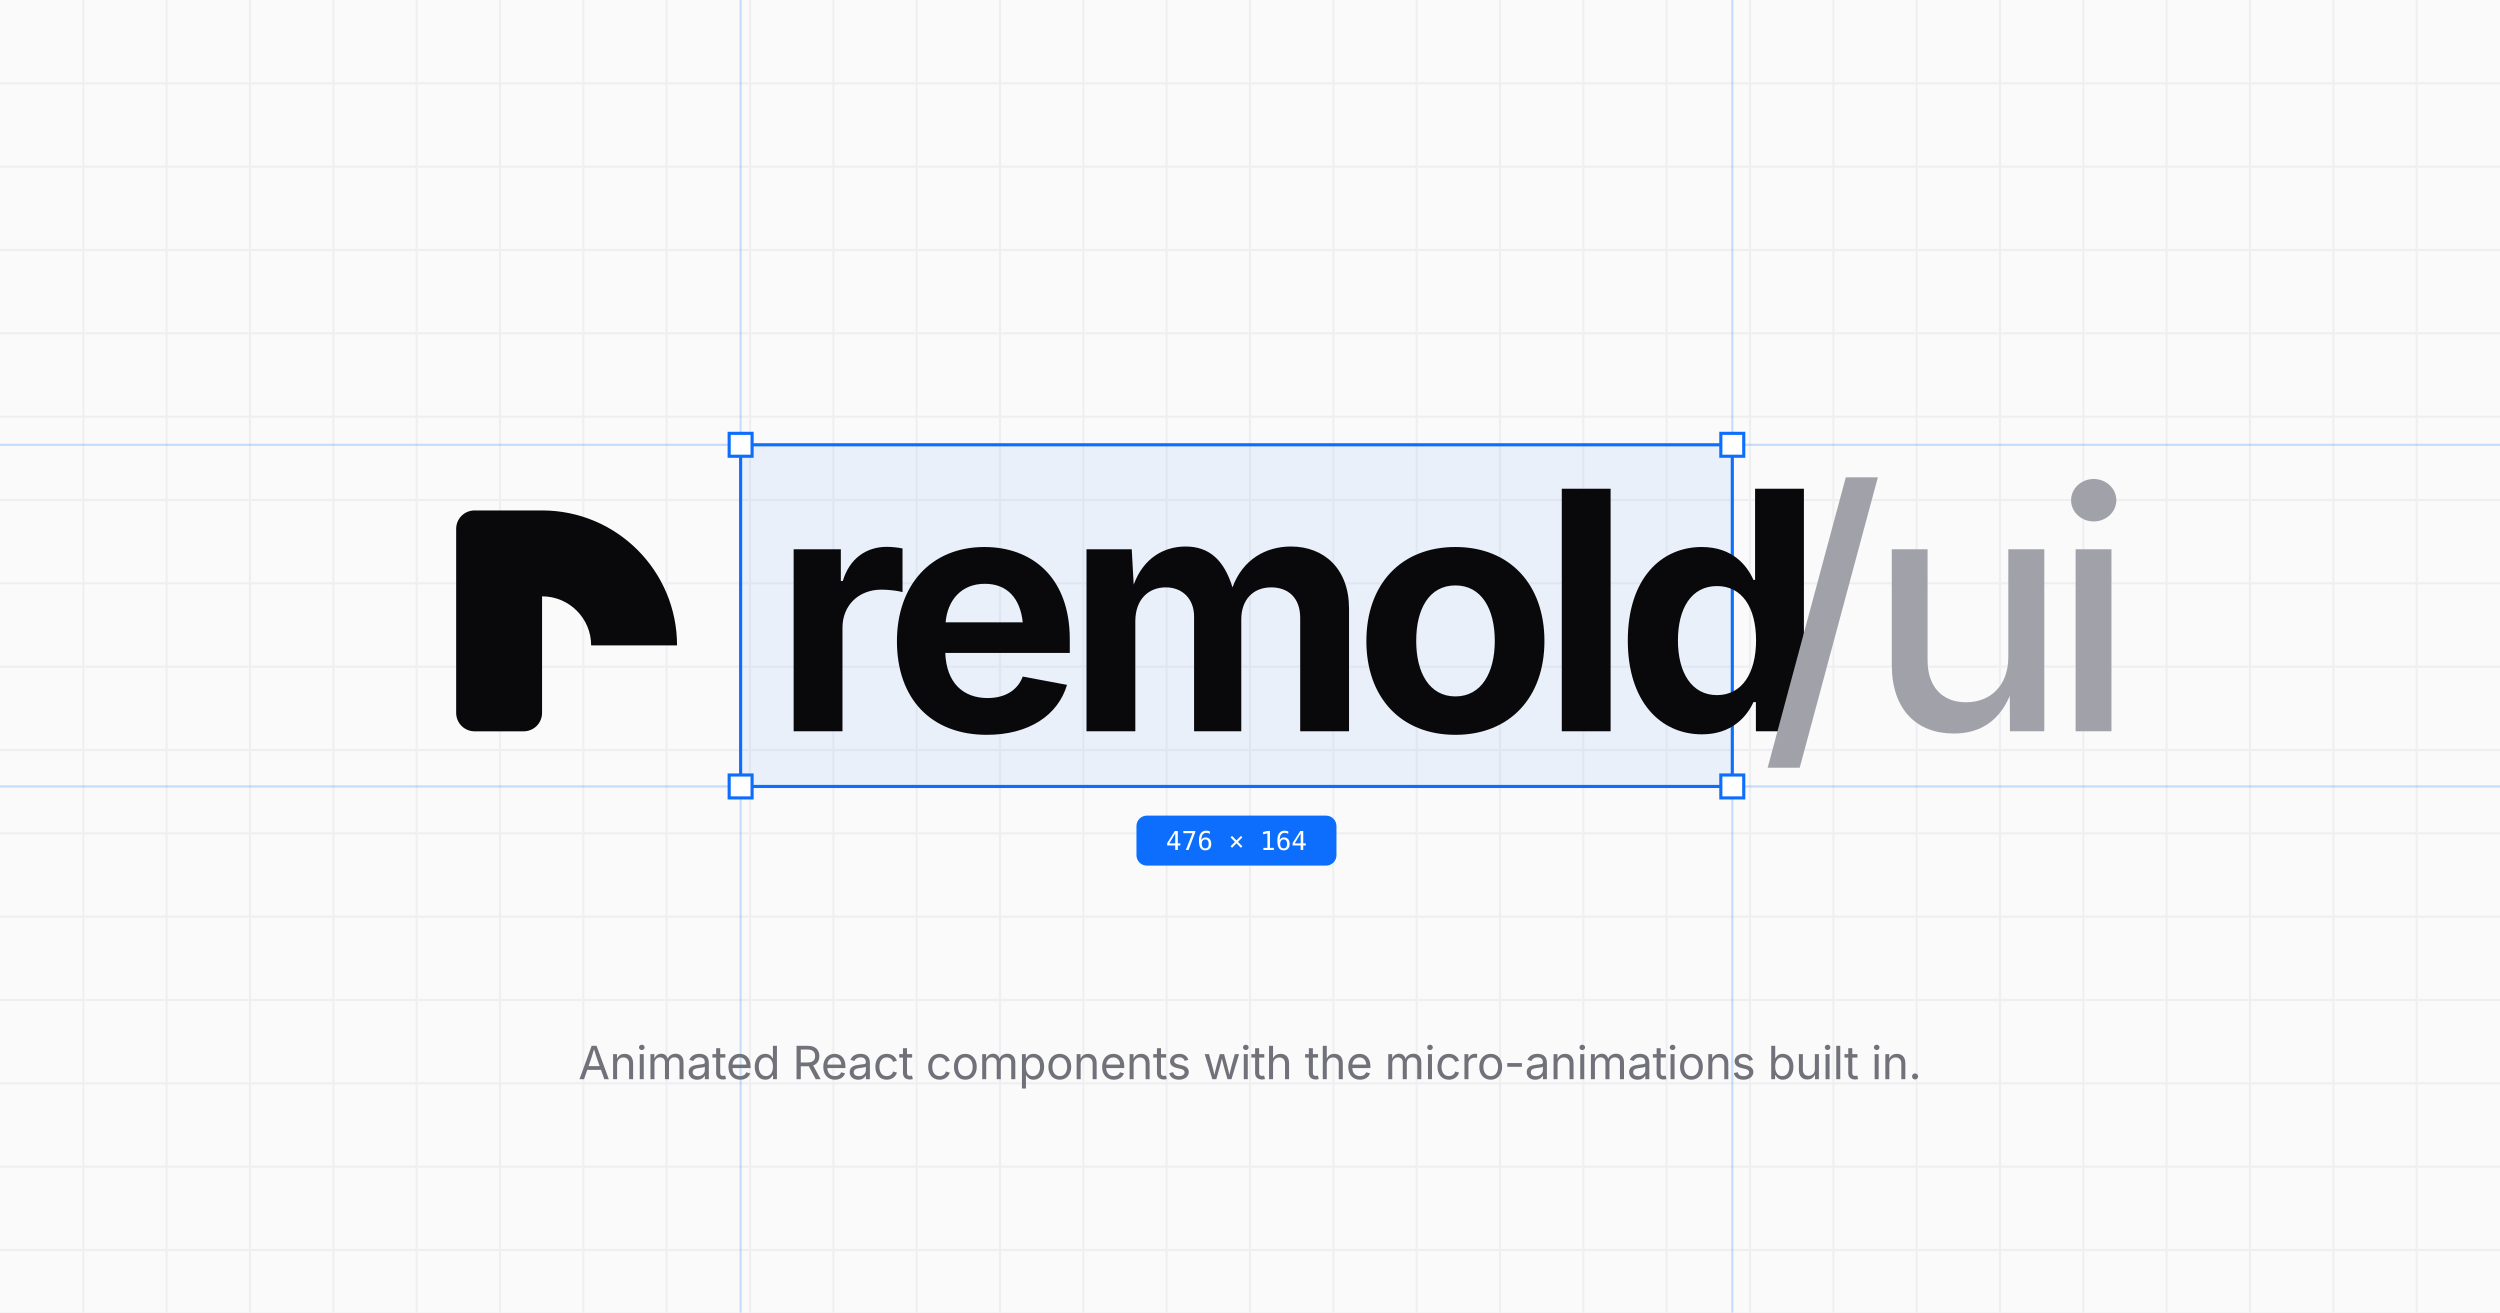
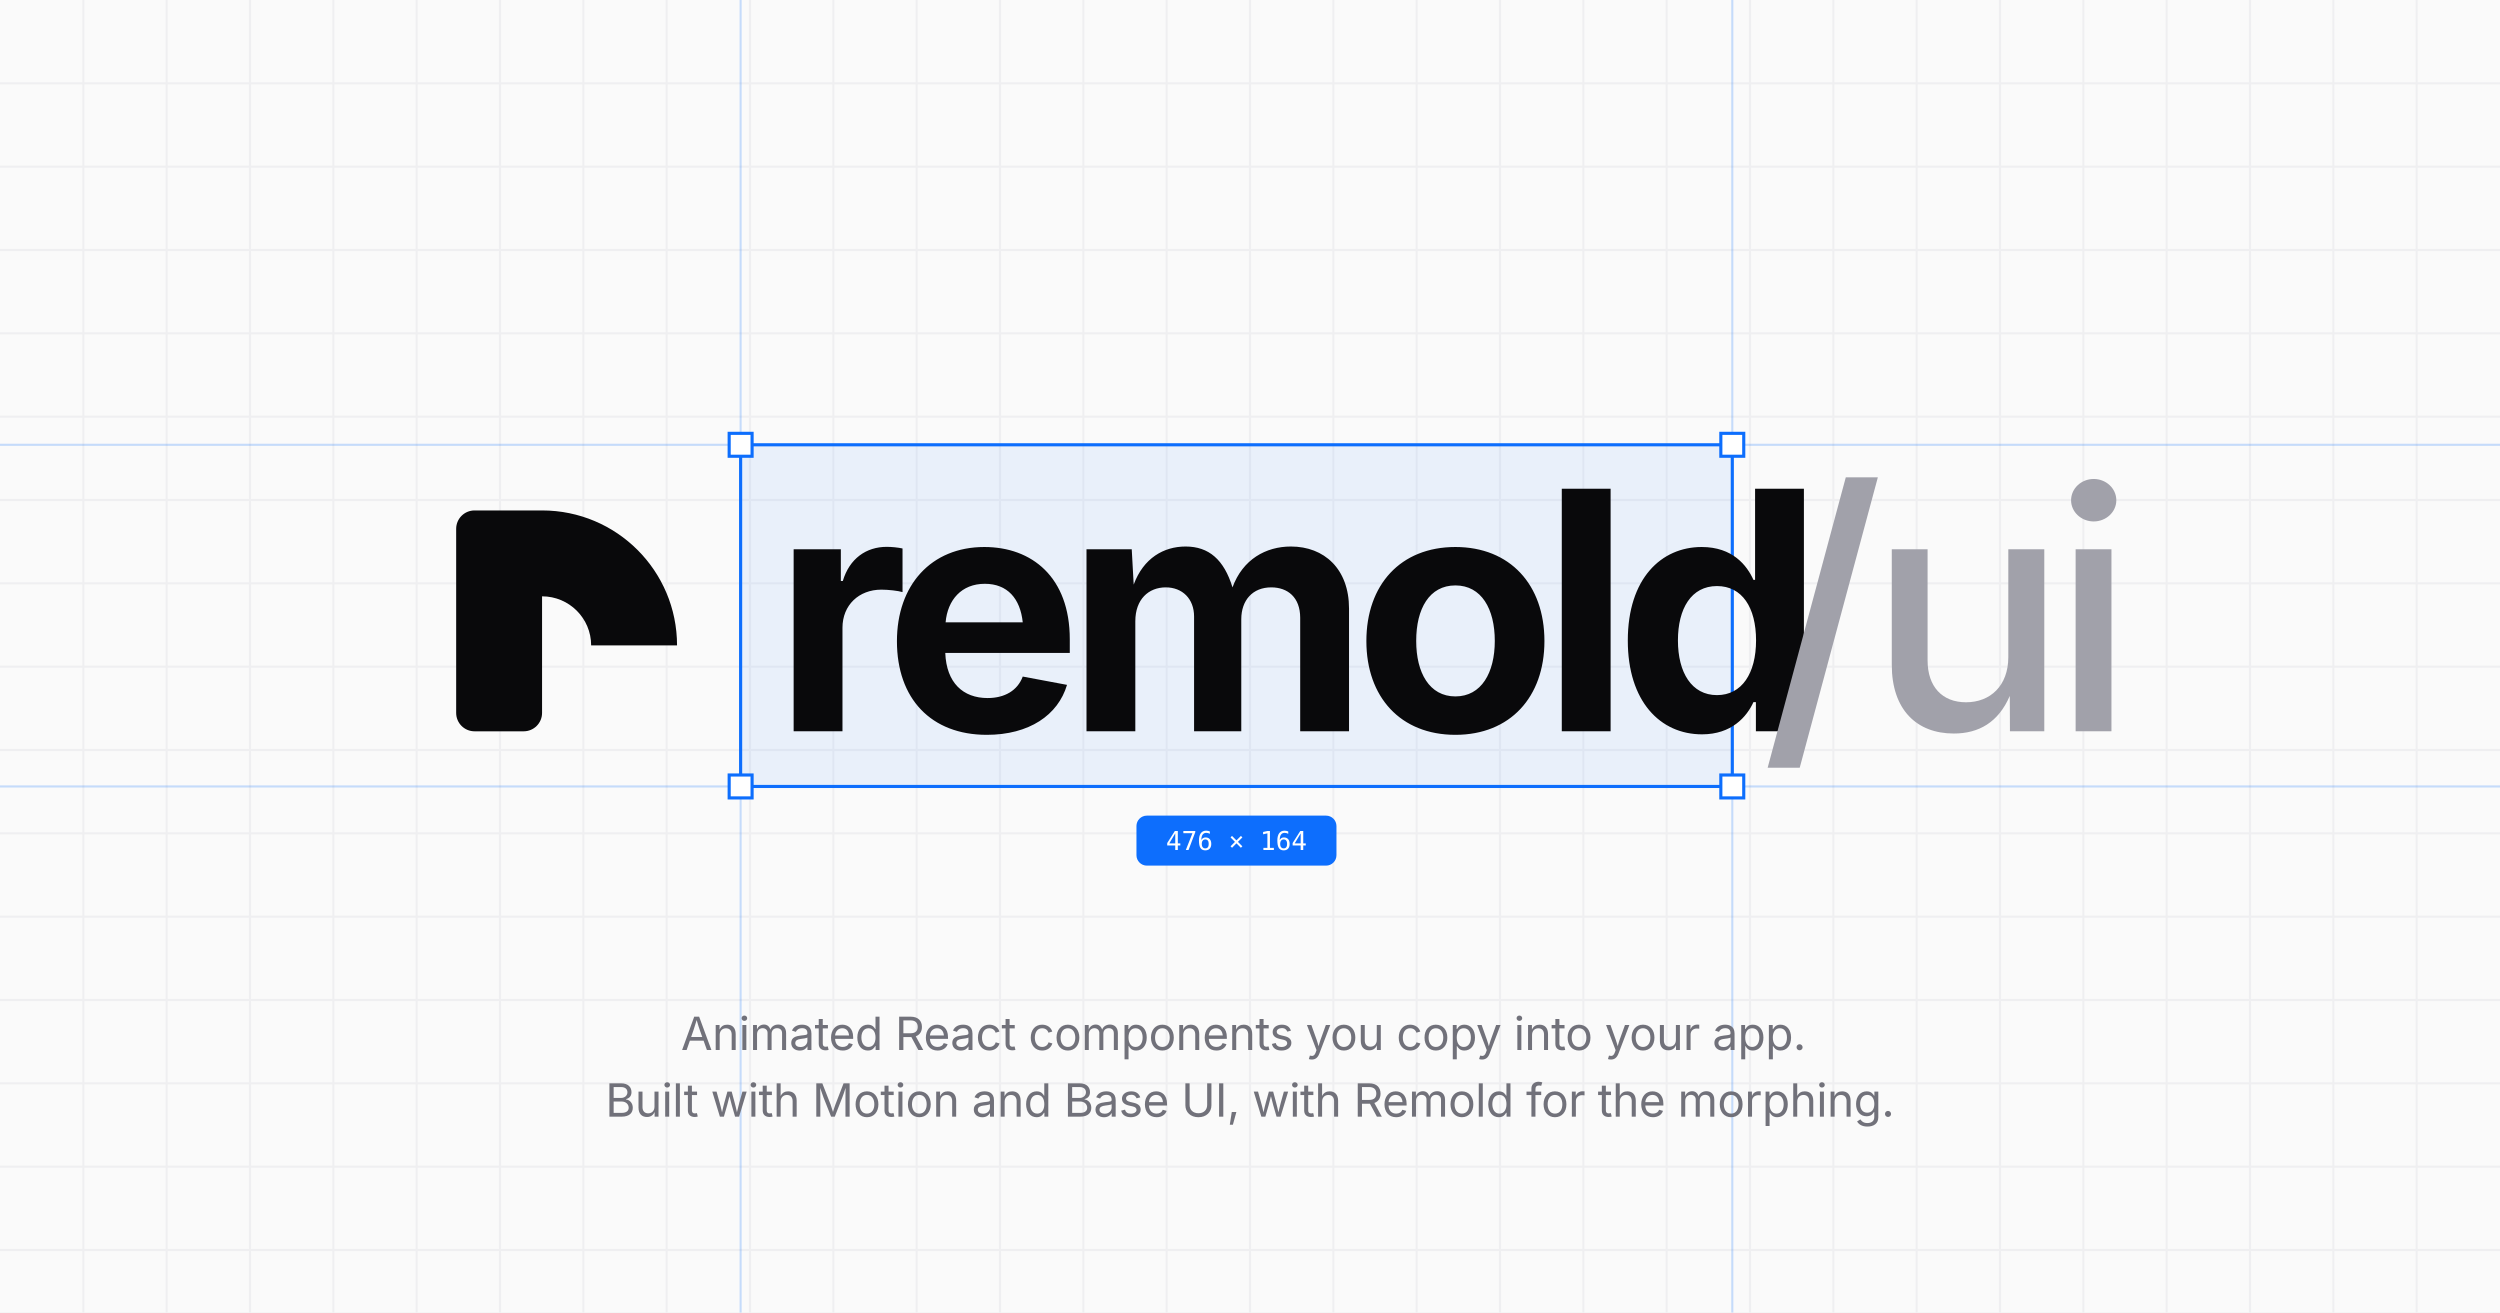
- <svg xmlns="http://www.w3.org/2000/svg" viewBox="0 0 1200 630" width="1200" height="630" role="img" aria-label="remold/ui: animated React components with the micro-animations built in. The word remold sits in a selection box with corner handles, and the logo beside it remolds between a square shoulder and an arc.">
+ <svg xmlns="http://www.w3.org/2000/svg" viewBox="0 0 1200 630" width="1200" height="630" role="img" aria-label="remold/ui: animated React components you copy into your app, built with Motion and Base UI, with Remold for the morphing. The word remold sits in a selection box with corner handles, and the logo beside it remolds between a square shoulder and an arc.">
  <clipPath id="frame">
    <rect width="1200" height="630" rx="0" />
  </clipPath>
  <g clip-path="url(#frame)">
    <rect width="1200" height="630" fill="#fafafa" />
    <path d="M40 0V630M80 0V630M120 0V630M160 0V630M200 0V630M240 0V630M280 0V630M320 0V630M360 0V630M400 0V630M440 0V630M480 0V630M520 0V630M560 0V630M600 0V630M640 0V630M680 0V630M720 0V630M760 0V630M800 0V630M840 0V630M880 0V630M920 0V630M960 0V630M1000 0V630M1040 0V630M1080 0V630M1120 0V630M1160 0V630M0 40H1200M0 80H1200M0 120H1200M0 160H1200M0 200H1200M0 240H1200M0 280H1200M0 320H1200M0 360H1200M0 400H1200M0 440H1200M0 480H1200M0 520H1200M0 560H1200M0 600H1200" stroke="#efeff1" stroke-width="1" fill="none" />
    <path d="M0 213.5H1200M0 377.5H1200M355.5 0V630M831.5 0V630" stroke="#0d6efd" stroke-opacity="0.22" stroke-width="1" fill="none" />
  </g>
  <g transform="translate(177.73 203.78) scale(5.89)" fill="#09090b">
    <path d="M7 23.5C7 21 7 18.5 7 16C7 13.5 7 11 7 8.5C7 7.67 7.67 7 8.5 7C10.33 7 12.17 7 14 7C17.04 7 19.79 8.23 21.78 10.22C23.77 12.21 25 14.96 25 18C22.67 18 20.33 18 18 18C18 15.79 16.21 14 14 14C14 17.17 14 20.33 14 23.5C14 24.33 13.33 25 12.5 25C11.17 25 9.83 25 8.5 25C7.67 25 7 24.33 7 23.5Z" />
  </g>
  <rect x="355.5" y="213.5" width="476" height="164" fill="#0d6efd" fill-opacity="0.07" stroke="#0d6efd" stroke-width="1.5" />
  <g font-family="-apple-system, BlinkMacSystemFont, 'SF Pro Display', 'Segoe UI', Inter, Helvetica, Arial, sans-serif" font-size="160" letter-spacing="-8">
    <text x="370.95" y="351" font-weight="650" fill="#09090b" textLength="452.4" lengthAdjust="spacing">remold</text>
    <text x="845.35" y="351" font-weight="500" fill="#a1a1aa" textLength="143.7" lengthAdjust="spacing">/ui</text>
  </g>
  <rect x="350" y="208" width="11" height="11" fill="#ffffff" stroke="#0d6efd" stroke-width="1.5" />
  <rect x="826" y="208" width="11" height="11" fill="#ffffff" stroke="#0d6efd" stroke-width="1.5" />
  <rect x="350" y="372" width="11" height="11" fill="#ffffff" stroke="#0d6efd" stroke-width="1.5" />
  <rect x="826" y="372" width="11" height="11" fill="#ffffff" stroke="#0d6efd" stroke-width="1.5" />
  <rect x="545.5" y="391.5" width="96" height="24" rx="5" fill="#0d6efd" />
  <text x="593.5" y="408" text-anchor="middle" font-family="ui-monospace, 'SF Mono', SFMono-Regular, Menlo, Consolas, monospace" font-size="12.5" font-weight="500" fill="#ffffff">476 × 164</text>
-   <text x="600" y="518" text-anchor="middle" font-family="-apple-system, BlinkMacSystemFont, 'SF Pro Display', 'Segoe UI', Inter, Helvetica, Arial, sans-serif" font-size="22" letter-spacing="-0.2" fill="#71717a">Animated React components with the micro-animations built in.</text>
+   <text text-anchor="middle" font-family="-apple-system, BlinkMacSystemFont, 'SF Pro Display', 'Segoe UI', Inter, Helvetica, Arial, sans-serif" font-size="22" letter-spacing="-0.2" fill="#71717a">
+     <tspan x="600" y="504">Animated React components you copy into your app.</tspan>
+     <tspan x="600" y="536">Built with Motion and Base UI, with Remold for the morphing.</tspan>
+   </text>
</svg>
